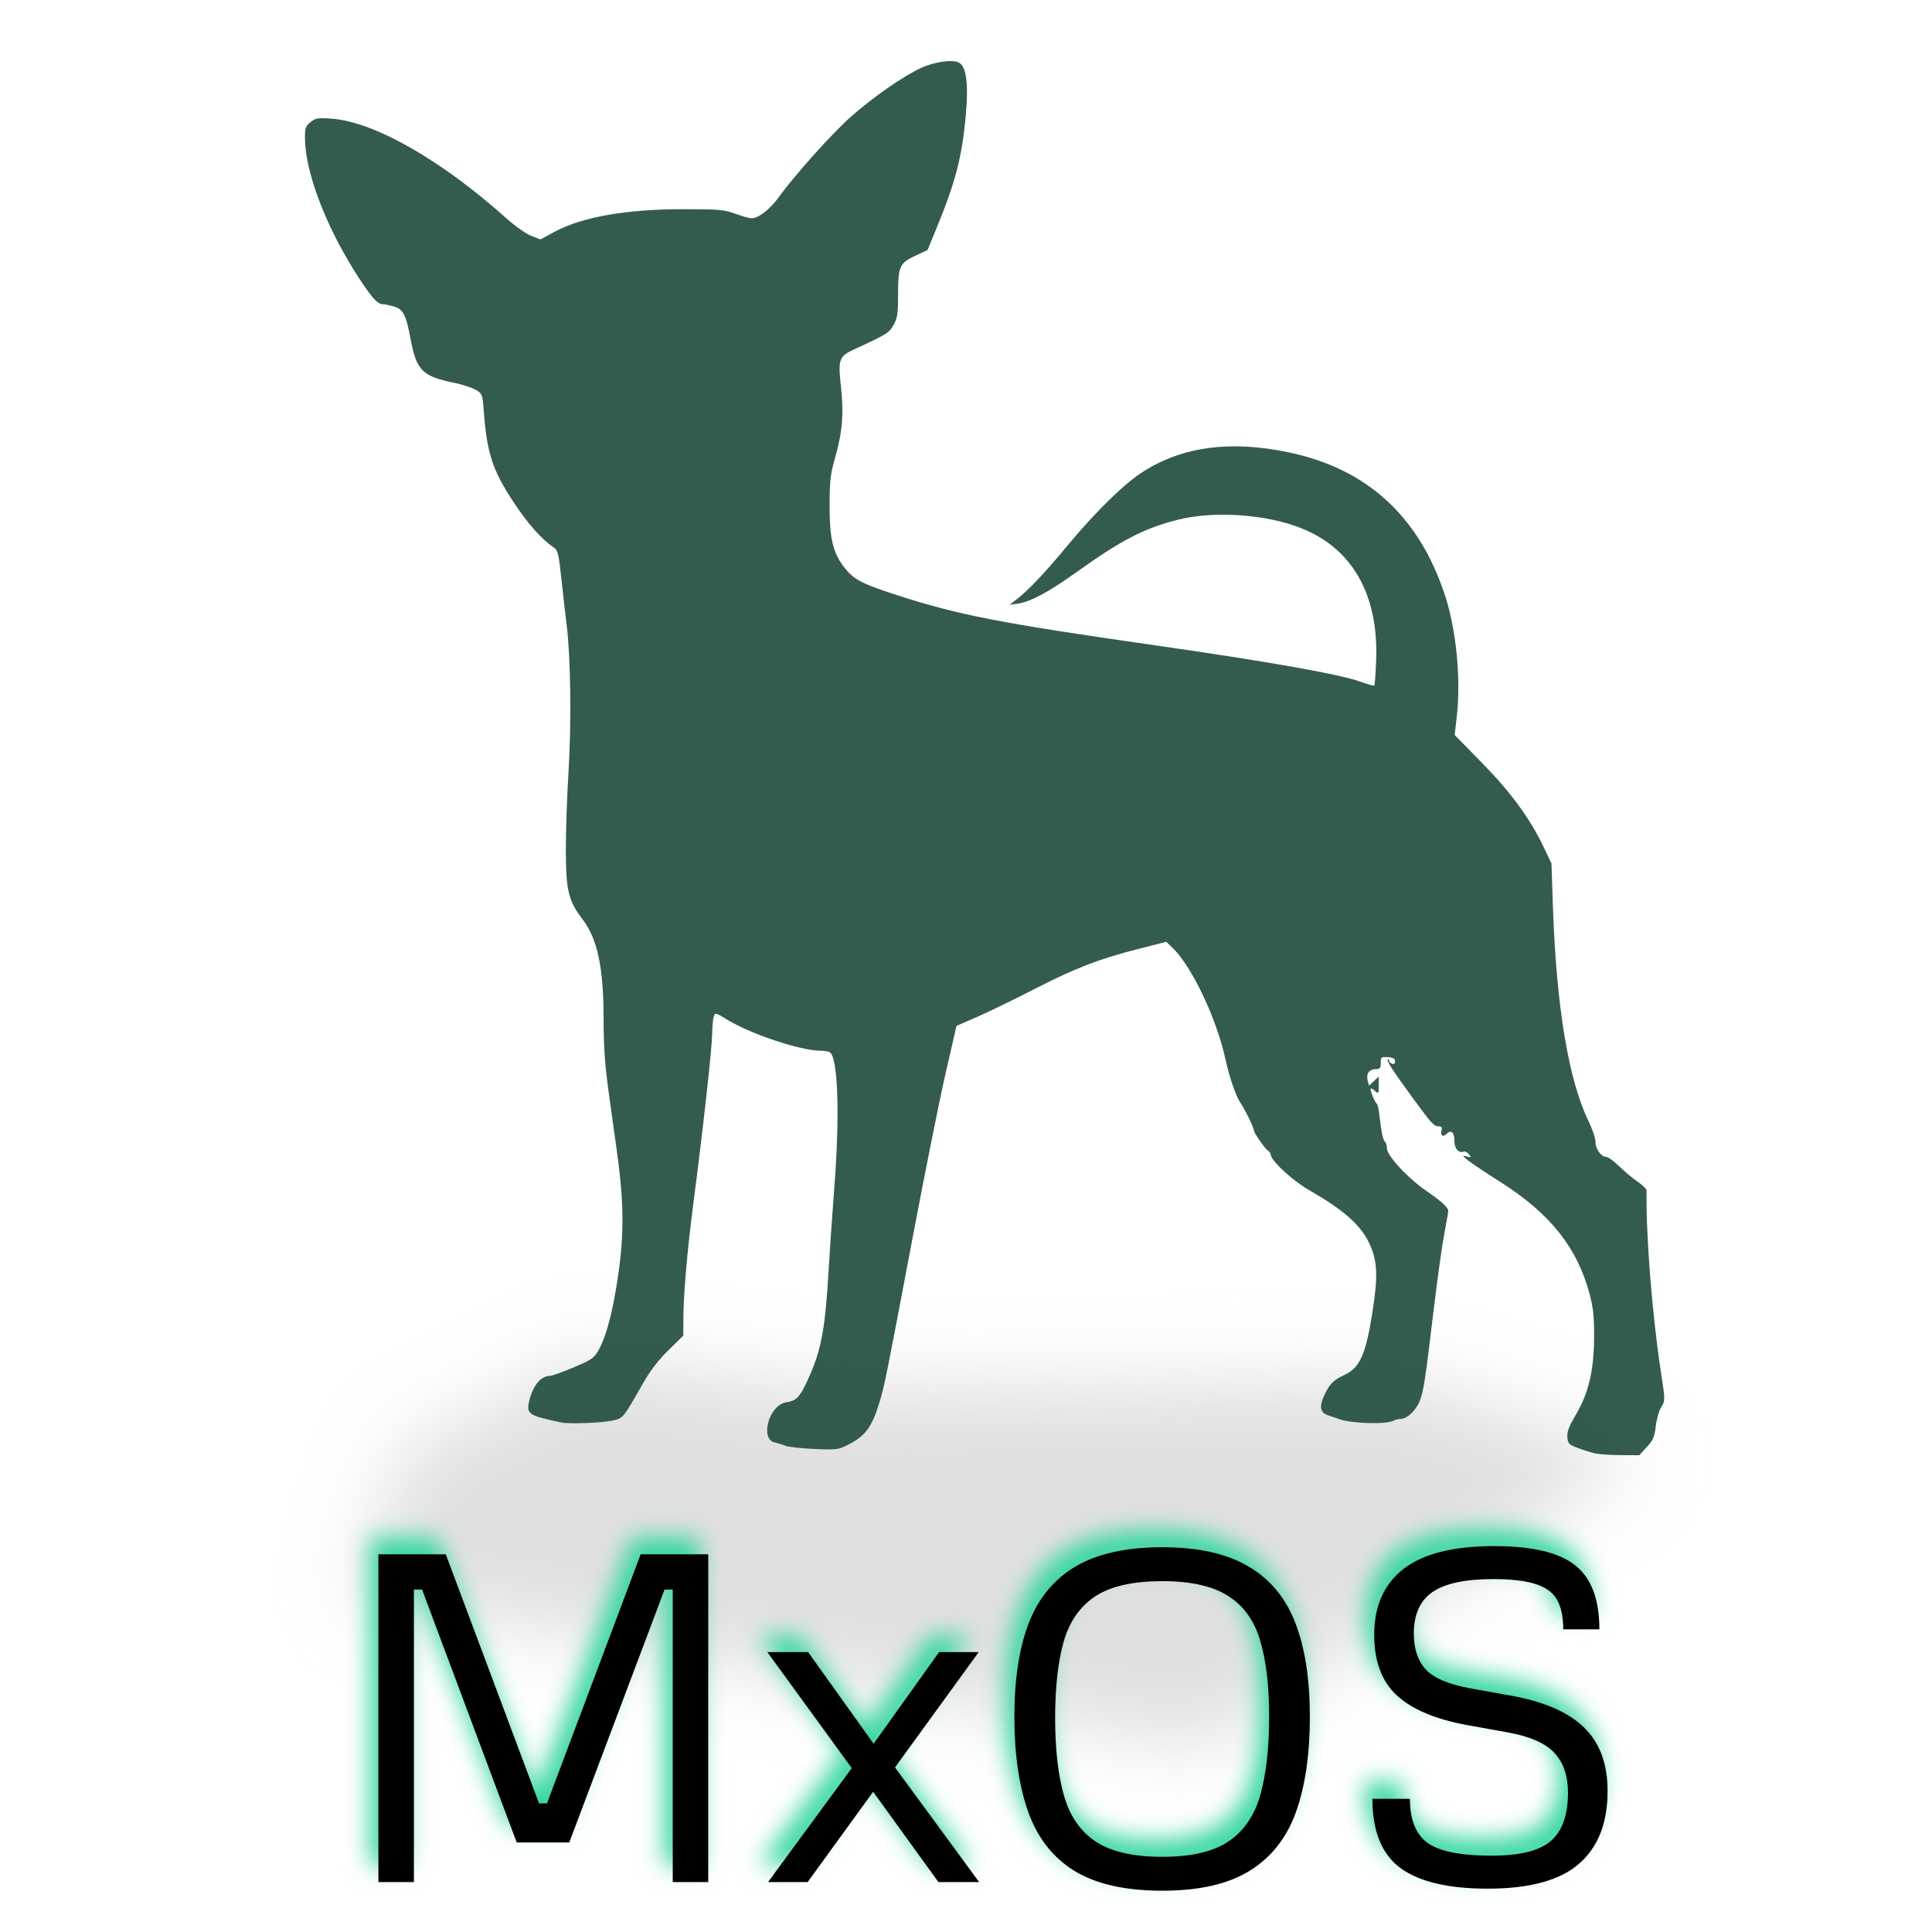
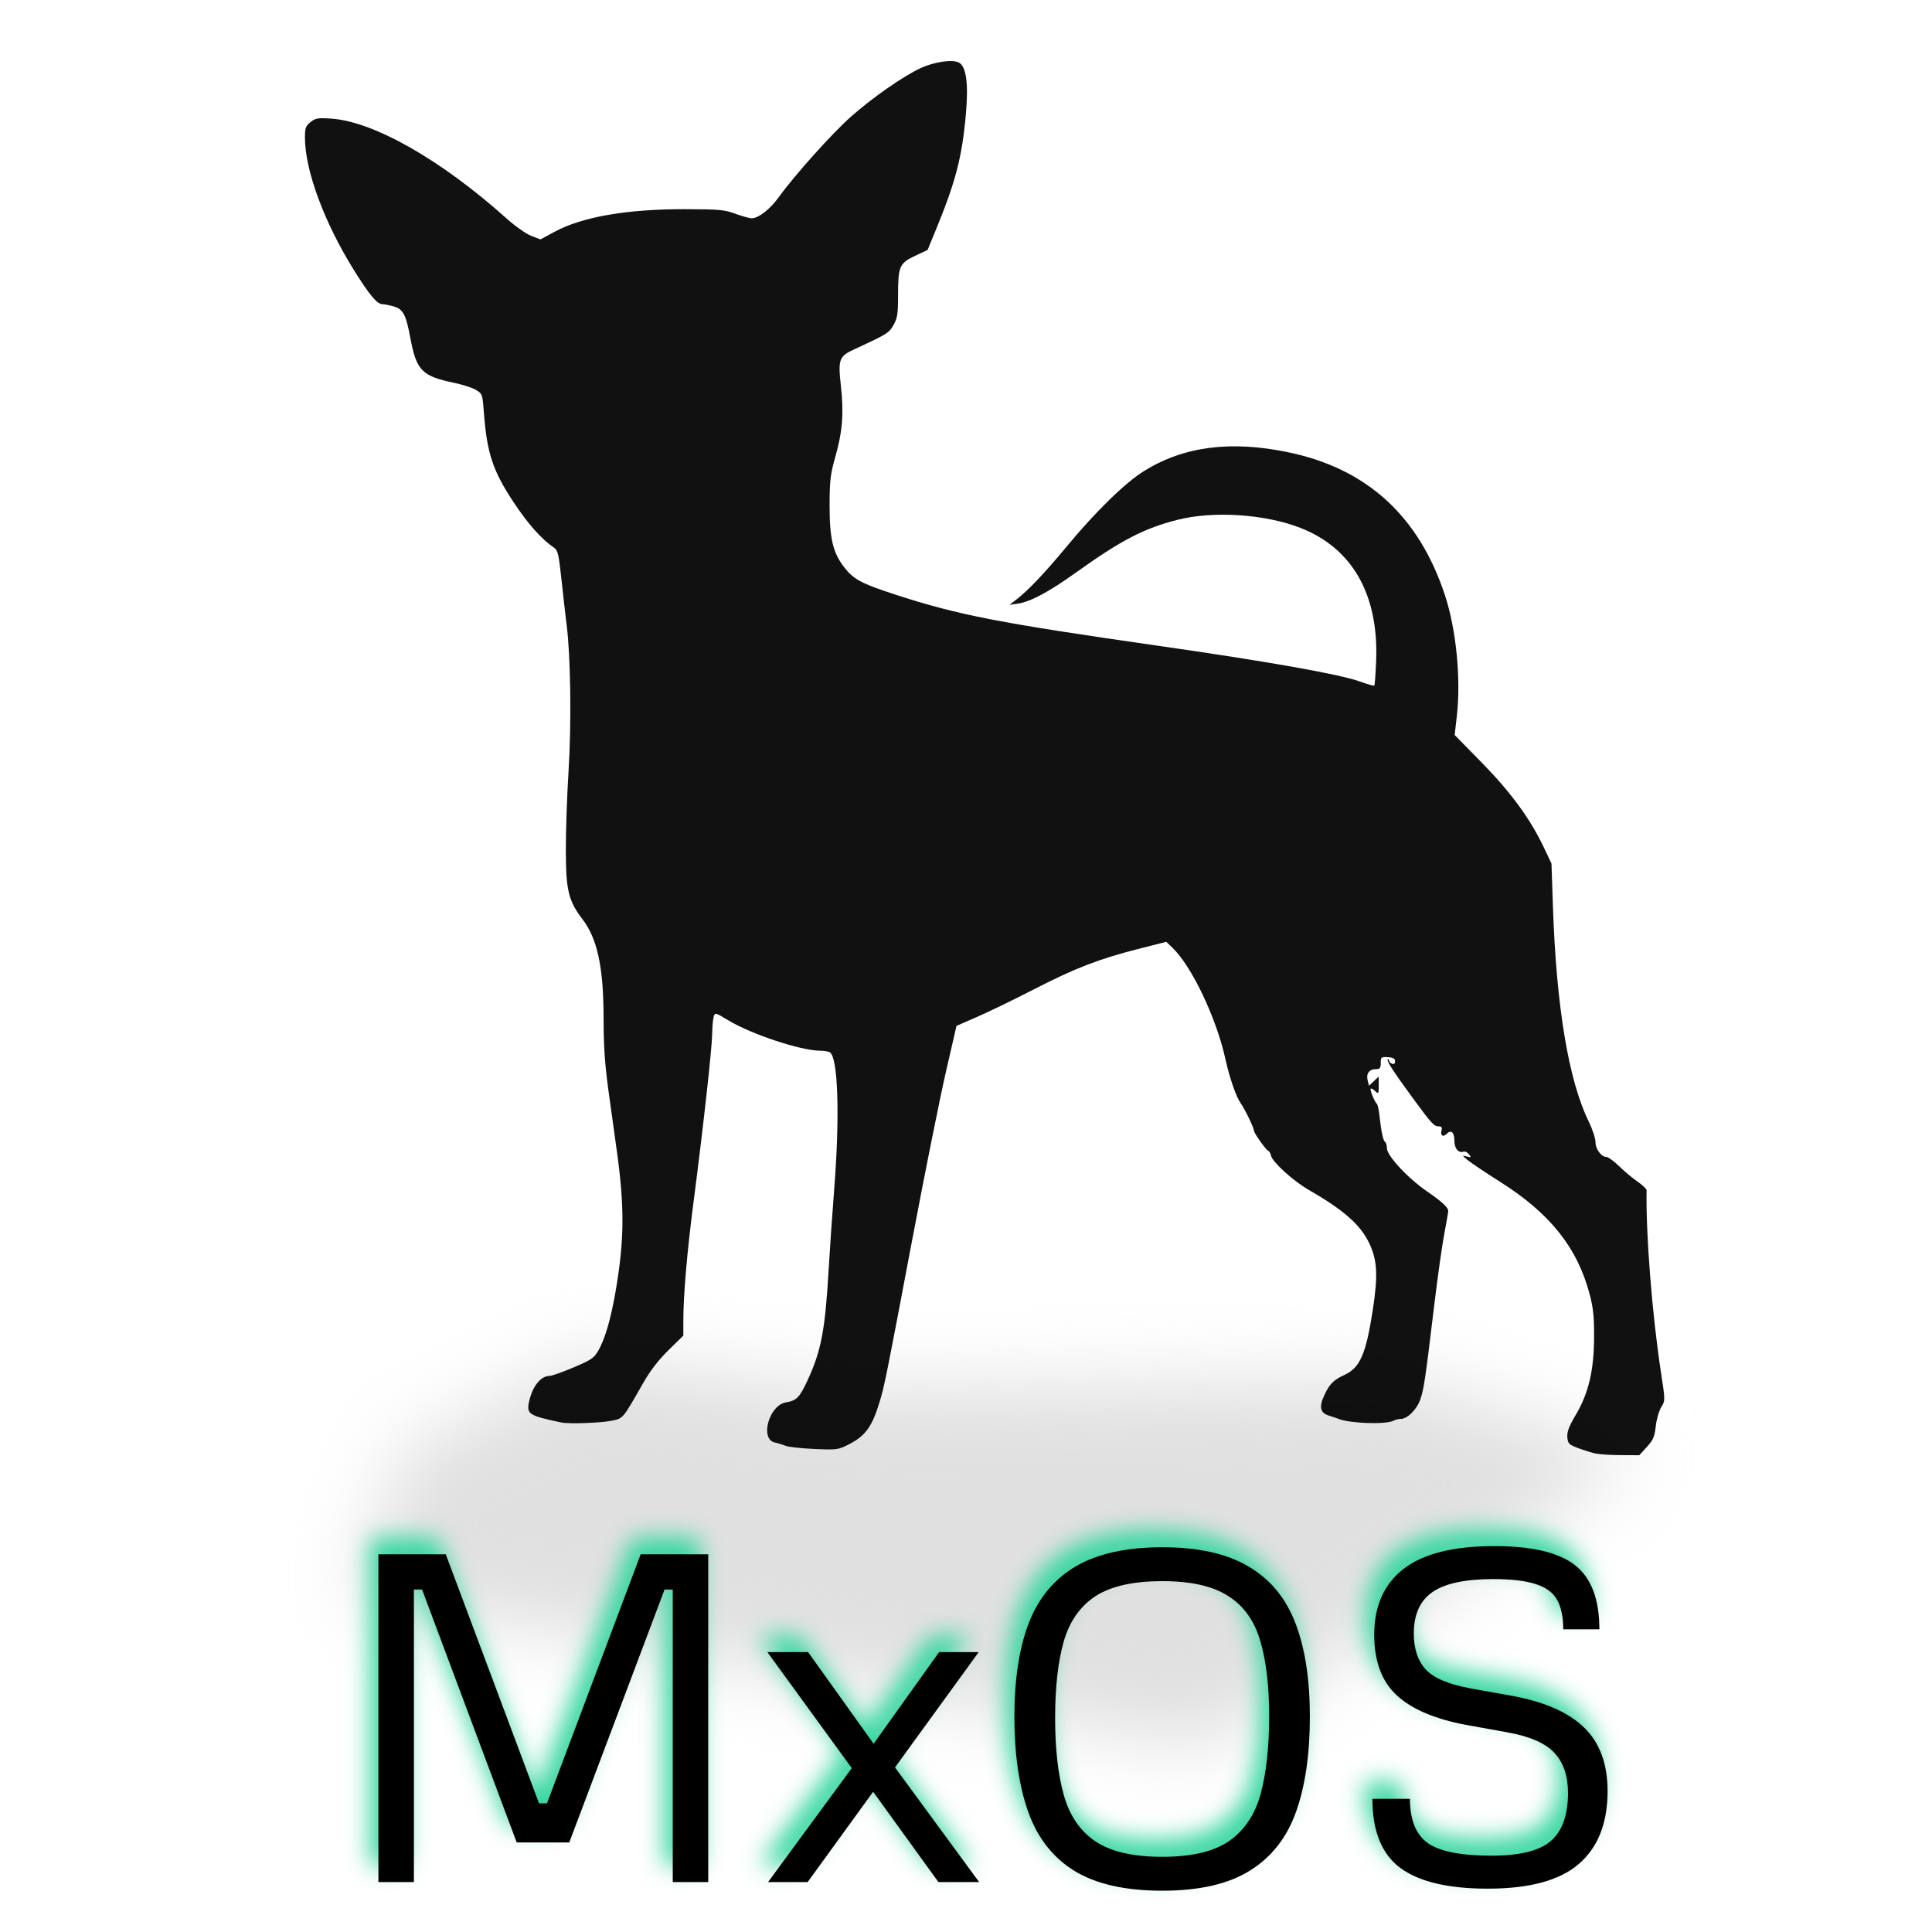
<svg xmlns="http://www.w3.org/2000/svg" id="propuesta-00" version="1.1" viewBox="0 0 132.292 132.292" height="500" width="500">
  <defs id="defs248">
    <filter style="color-interpolation-filters:sRGB" id="filter3238" x="-0.027" width="1.054" y="-0.054" height="1.108">
      <feGaussianBlur stdDeviation="0.72" id="feGaussianBlur3240" />
    </filter>
    <filter style="color-interpolation-filters:sRGB" id="filter3250" x="-0.018" width="1.035" y="-0.037" height="1.074">
      <feGaussianBlur stdDeviation="0.505" id="feGaussianBlur3252" />
    </filter>
    <filter style="color-interpolation-filters:sRGB" id="filter3190" x="-0.024" width="1.048" y="-0.024" height="1.048">
      <feGaussianBlur stdDeviation="1.64" id="feGaussianBlur3192" />
    </filter>
    <filter style="color-interpolation-filters:sRGB" id="filter3304" x="-0.062" width="1.124" y="-0.13" height="1.261">
      <feGaussianBlur stdDeviation="1.777" id="feGaussianBlur3306" />
    </filter>
    <filter style="color-interpolation-filters:sRGB" id="filter1616" x="-0.069" width="1.139" y="-0.133" height="1.266">
      <feGaussianBlur stdDeviation="1.879" id="feGaussianBlur1618" />
    </filter>
    <filter style="color-interpolation-filters:sRGB" id="filter2205" x="-0.028" width="1.056" y="-0.051" height="1.102">
      <feGaussianBlur stdDeviation="1.059" id="feGaussianBlur2207" />
    </filter>
    <filter style="color-interpolation-filters:sRGB" id="filter3304-8" x="-0.062" width="1.124" y="-0.13" height="1.261">
      <feGaussianBlur stdDeviation="1.777" id="feGaussianBlur3306-9" />
    </filter>
    <filter style="color-interpolation-filters:sRGB" id="filter3376" x="-0.119" width="1.238" y="-0.227" height="1.455">
      <feGaussianBlur stdDeviation="3.214" id="feGaussianBlur3378" />
    </filter>
    <filter style="color-interpolation-filters:sRGB" id="filter3250-7" x="-0.018" width="1.035" y="-0.037" height="1.074">
      <feGaussianBlur stdDeviation="0.505" id="feGaussianBlur3252-3" />
    </filter>
    <filter style="color-interpolation-filters:sRGB" id="filter3238-6" x="-0.027" width="1.054" y="-0.054" height="1.108">
      <feGaussianBlur stdDeviation="0.72" id="feGaussianBlur3240-1" />
    </filter>
    <filter height="1.164" y="-0.082" width="1.046" x="-0.023" id="filter1151" style="color-interpolation-filters:sRGB">
      <feGaussianBlur id="feGaussianBlur1153" stdDeviation="0.742" />
    </filter>
    <filter height="1.463" y="-0.232" width="1.141" x="-0.07" id="filter1251" style="color-interpolation-filters:sRGB">
      <feGaussianBlur id="feGaussianBlur1253" stdDeviation="2.581" />
    </filter>
  </defs>
  <path id="path1201" d="M 112.249,99.649 96.403,94.539 55.954,94.989 39.999,92.966 27.64,99.258 24.269,109.371 82.471,119.708 Z" style="fill:#cccccc;stroke:none;stroke-width:0.265px;stroke-linecap:butt;stroke-linejoin:miter;stroke-opacity:1;filter:url(#filter1251);fill-opacity:0.604" />
  <g transform="matrix(1.089072,0,0,1.089072,84.46372,-60.5719)" id="g1199">
    <path id="path1137" d="m 15.869,151.769 c -2.584,0 -4.49,0.482 -5.72,1.445 -1.22,0.953 -1.831,2.331 -1.831,4.133 0,1.668 0.477,2.941 1.43,3.818 0.963,0.877 2.436,1.496 4.419,1.859 l 2.546,0.458 c 1.421,0.257 2.407,0.696 2.96,1.316 0.553,0.61 0.829,1.44 0.829,2.489 0,1.382 -0.357,2.388 -1.072,3.017 -0.715,0.62 -1.959,0.929 -3.733,0.929 -1.916,0 -3.251,-0.262 -4.004,-0.786 -0.753,-0.534 -1.13,-1.464 -1.13,-2.789 H 8.203 c 0,2.031 0.587,3.48 1.759,4.348 1.182,0.868 3.012,1.301 5.491,1.301 2.631,0 4.543,-0.52 5.735,-1.559 1.201,-1.039 1.802,-2.565 1.802,-4.577 0,-1.716 -0.496,-3.051 -1.487,-4.004 -0.982,-0.953 -2.498,-1.616 -4.548,-1.988 l -2.546,-0.458 c -1.382,-0.248 -2.331,-0.643 -2.846,-1.187 -0.505,-0.553 -0.758,-1.311 -0.758,-2.274 0,-1.192 0.391,-2.059 1.172,-2.603 0.791,-0.543 2.064,-0.815 3.818,-0.815 1.144,0 2.036,0.104 2.674,0.314 0.639,0.2 1.087,0.53 1.345,0.987 0.257,0.458 0.386,1.077 0.386,1.859 h 2.274 c 0,-1.888 -0.51,-3.232 -1.53,-4.033 -1.02,-0.801 -2.713,-1.201 -5.077,-1.201 z m -20.879,0.072 c -2.26,0 -4.071,0.401 -5.434,1.201 -1.363,0.801 -2.35,1.993 -2.961,3.575 -0.601,1.573 -0.901,3.532 -0.901,5.878 0,2.364 0.291,4.362 0.873,5.992 0.582,1.63 1.549,2.865 2.903,3.704 1.363,0.829 3.203,1.245 5.52,1.245 2.326,0 4.161,-0.42 5.505,-1.259 1.354,-0.839 2.322,-2.069 2.903,-3.689 0.582,-1.63 0.873,-3.633 0.873,-6.007 0,-2.326 -0.3,-4.276 -0.901,-5.849 -0.601,-1.583 -1.583,-2.774 -2.946,-3.575 -1.354,-0.81 -3.165,-1.216 -5.434,-1.216 z m -49.282,0.443 v 20.608 h 2.231 v -18.391 h 0.515 l 5.949,15.902 h 3.304 l 5.992,-15.902 h 0.515 v 18.391 h 2.231 v -20.608 h -4.247 l -5.892,15.66 h -0.5 l -5.864,-15.66 z m 49.282,1.688 c 1.811,0 3.199,0.315 4.162,0.944 0.972,0.62 1.639,1.558 2.002,2.817 0.372,1.249 0.558,2.827 0.558,4.734 0,1.926 -0.176,3.546 -0.529,4.862 -0.353,1.306 -1.011,2.298 -1.974,2.975 -0.963,0.667 -2.369,1.001 -4.218,1.001 -1.831,0 -3.232,-0.324 -4.205,-0.973 -0.963,-0.648 -1.626,-1.621 -1.988,-2.917 -0.362,-1.297 -0.543,-2.908 -0.543,-4.833 0,-1.916 0.176,-3.509 0.529,-4.777 0.362,-1.278 1.025,-2.236 1.988,-2.874 0.972,-0.639 2.379,-0.958 4.219,-0.958 z m -24.827,4.462 5.306,7.294 -5.262,7.165 h 2.488 l 4.119,-5.678 4.104,5.678 h 2.56 l -5.291,-7.208 5.263,-7.251 h -2.489 l -4.119,5.763 -4.118,-5.763 z" style="font-style:normal;font-variant:normal;font-weight:normal;font-stretch:normal;font-size:26.644px;line-height:1.25;font-family:Metrophobic;-inkscape-font-specification:Metrophobic;letter-spacing:0px;word-spacing:0px;fill:#35d6a1;fill-opacity:1;stroke:none;stroke-width:4.393;filter:url(#filter1151)" />
    <path style="font-style:normal;font-variant:normal;font-weight:normal;font-stretch:normal;font-size:26.644px;line-height:1.25;font-family:Metrophobic;-inkscape-font-specification:Metrophobic;letter-spacing:0px;word-spacing:0px;fill:#000000;fill-opacity:1;stroke:none;stroke-width:4.393" d="m 16.398,152.827 c -2.584,0 -4.49,0.482 -5.72,1.445 -1.22,0.953 -1.831,2.331 -1.831,4.133 0,1.668 0.477,2.941 1.43,3.818 0.963,0.877 2.436,1.496 4.419,1.859 l 2.546,0.458 c 1.421,0.257 2.407,0.696 2.96,1.316 0.553,0.61 0.829,1.44 0.829,2.489 0,1.382 -0.357,2.388 -1.072,3.017 -0.715,0.62 -1.959,0.929 -3.733,0.929 -1.916,0 -3.251,-0.262 -4.004,-0.786 -0.753,-0.534 -1.13,-1.464 -1.13,-2.789 h -2.36 c 0,2.031 0.587,3.48 1.759,4.348 1.182,0.868 3.012,1.301 5.491,1.301 2.631,0 4.543,-0.52 5.735,-1.559 1.201,-1.039 1.802,-2.565 1.802,-4.577 0,-1.716 -0.496,-3.051 -1.487,-4.004 -0.982,-0.953 -2.498,-1.616 -4.548,-1.988 L 14.939,161.78 c -1.382,-0.248 -2.331,-0.643 -2.846,-1.187 -0.505,-0.553 -0.758,-1.311 -0.758,-2.274 0,-1.192 0.391,-2.059 1.172,-2.603 0.791,-0.543 2.064,-0.815 3.818,-0.815 1.144,0 2.036,0.104 2.674,0.314 0.639,0.2 1.087,0.53 1.345,0.987 0.257,0.458 0.386,1.077 0.386,1.859 h 2.274 c 0,-1.888 -0.51,-3.232 -1.53,-4.033 -1.02,-0.801 -2.713,-1.201 -5.077,-1.201 z m -20.879,0.072 c -2.26,0 -4.071,0.401 -5.434,1.201 -1.363,0.801 -2.35,1.993 -2.961,3.575 -0.601,1.573 -0.901,3.532 -0.901,5.878 0,2.364 0.291,4.362 0.873,5.992 0.582,1.63 1.549,2.865 2.903,3.704 1.363,0.829 3.203,1.245 5.52,1.245 2.326,0 4.161,-0.42 5.505,-1.259 1.354,-0.839 2.322,-2.069 2.903,-3.689 0.582,-1.63 0.873,-3.633 0.873,-6.007 0,-2.326 -0.3,-4.276 -0.901,-5.849 -0.601,-1.583 -1.583,-2.774 -2.946,-3.575 -1.354,-0.81 -3.165,-1.216 -5.434,-1.216 z m -49.282,0.443 v 20.608 h 2.231 v -18.391 h 0.515 l 5.949,15.902 h 3.304 l 5.992,-15.902 h 0.515 v 18.391 h 2.231 v -20.608 h -4.247 l -5.892,15.66 h -0.5 l -5.864,-15.66 z m 49.282,1.688 c 1.811,0 3.199,0.315 4.162,0.944 0.972,0.62 1.639,1.558 2.002,2.817 0.372,1.249 0.558,2.827 0.558,4.734 0,1.926 -0.176,3.546 -0.529,4.862 -0.353,1.306 -1.011,2.298 -1.974,2.975 -0.963,0.667 -2.369,1.001 -4.218,1.001 -1.831,0 -3.232,-0.324 -4.205,-0.973 -0.963,-0.648 -1.626,-1.621 -1.988,-2.917 -0.362,-1.297 -0.543,-2.908 -0.543,-4.833 0,-1.916 0.176,-3.509 0.529,-4.777 0.362,-1.278 1.025,-2.236 1.988,-2.874 0.972,-0.639 2.379,-0.958 4.219,-0.958 z m -24.827,4.462 5.306,7.294 -5.262,7.165 h 2.488 l 4.119,-5.678 4.104,5.678 h 2.56 l -5.291,-7.208 5.263,-7.251 h -2.489 l -4.119,5.763 -4.118,-5.763 z" id="path425" />
  </g>
-   <path id="path1193" d="m 109.252,99.529 c -0.27,-0.059 -0.805,-0.226 -1.19,-0.371 -0.637,-0.241 -0.704,-0.308 -0.74,-0.749 -0.03,-0.367 0.111,-0.74 0.582,-1.535 0.874,-1.477 1.24,-3.032 1.25,-5.318 0.007,-1.391 -0.057,-2 -0.305,-2.938 -0.843,-3.184 -2.708,-5.528 -6.109,-7.68 -1.001,-0.634 -2.008,-1.307 -2.237,-1.496 -0.401,-0.332 -0.404,-0.341 -0.07,-0.255 0.313,0.081 0.327,0.066 0.15,-0.15 -0.108,-0.132 -0.265,-0.214 -0.35,-0.183 -0.359,0.13 -0.644,-0.198 -0.644,-0.74 0,-0.582 -0.226,-0.781 -0.535,-0.472 -0.247,0.247 -0.438,0.117 -0.346,-0.235 0.055,-0.209 0.004,-0.28 -0.198,-0.28 -0.314,0 -0.485,-0.186 -1.736,-1.891 -1.361,-1.856 -1.844,-2.6 -1.751,-2.693 0.046,-0.046 0.083,-0.017 0.083,0.065 0,0.082 0.095,0.185 0.21,0.229 0.138,0.053 0.21,-0.005 0.21,-0.166 0,-0.183 -0.128,-0.256 -0.49,-0.28 -0.46,-0.031 -0.49,-0.007 -0.49,0.392 0,0.354 -0.056,0.425 -0.333,0.425 -0.451,0 -0.68,0.31 -0.566,0.765 l 0.093,0.372 0.333,-0.313 0.333,-0.313 v 0.606 c 0,0.597 -0.004,0.603 -0.28,0.353 -0.154,-0.139 -0.28,-0.184 -0.28,-0.098 0,0.194 0.312,0.914 0.437,1.009 0.051,0.039 0.128,0.385 0.17,0.77 0.127,1.141 0.256,1.748 0.388,1.83 0.069,0.042 0.125,0.236 0.125,0.431 0,0.517 1.439,2.063 2.767,2.972 0.97,0.664 1.435,1.092 1.434,1.319 -2.87e-4,0.093 -0.122,0.8 -0.27,1.57 -0.148,0.77 -0.463,3.008 -0.699,4.972 -0.605,5.025 -0.697,5.652 -0.941,6.366 -0.233,0.684 -0.883,1.337 -1.331,1.337 -0.153,0 -0.387,0.058 -0.521,0.13 -0.496,0.265 -2.95,0.185 -3.731,-0.122 -0.154,-0.06 -0.462,-0.166 -0.685,-0.234 -0.594,-0.182 -0.683,-0.591 -0.304,-1.401 0.361,-0.772 0.619,-1.03 1.382,-1.385 1.061,-0.493 1.463,-1.413 1.928,-4.41 0.377,-2.431 0.317,-3.478 -0.268,-4.666 -0.61,-1.239 -1.744,-2.227 -4.142,-3.61 -1.034,-0.596 -2.439,-1.872 -2.55,-2.314 -0.046,-0.184 -0.128,-0.334 -0.182,-0.334 -0.121,0 -0.992,-1.222 -0.992,-1.391 0,-0.196 -0.604,-1.442 -0.921,-1.9 -0.31,-0.449 -0.758,-1.752 -1.034,-3.011 -0.615,-2.802 -2.308,-6.357 -3.626,-7.615 L 79.861,64.489 77.912,64.986 c -2.681,0.684 -4.318,1.318 -7.127,2.764 -1.322,0.68 -3.053,1.52 -3.847,1.867 l -1.443,0.63 -0.735,3.196 c -0.404,1.758 -1.432,6.882 -2.285,11.389 -1.813,9.583 -1.901,10.02 -2.245,11.16 -0.516,1.709 -0.971,2.334 -2.129,2.922 -0.706,0.358 -0.808,0.371 -2.348,0.303 -0.886,-0.04 -1.768,-0.137 -1.961,-0.216 -0.193,-0.079 -0.522,-0.181 -0.733,-0.226 -1.051,-0.225 -0.402,-2.559 0.765,-2.749 0.717,-0.117 0.928,-0.333 1.474,-1.511 0.922,-1.989 1.201,-3.433 1.431,-7.397 0.084,-1.45 0.261,-4.023 0.394,-5.718 0.391,-5.01 0.263,-8.98 -0.301,-9.346 -0.087,-0.057 -0.379,-0.104 -0.649,-0.106 -1.349,-0.008 -4.727,-1.127 -6.317,-2.091 -0.873,-0.529 -0.898,-0.535 -0.987,-0.242 -0.05,0.166 -0.098,0.711 -0.105,1.211 -0.016,1.006 -0.615,6.408 -1.271,11.455 -0.444,3.414 -0.7,6.385 -0.702,8.138 l -0.001,1.037 -1.015,0.994 c -0.674,0.66 -1.251,1.406 -1.716,2.22 -1.43,2.502 -1.375,2.435 -2.122,2.604 -0.683,0.155 -2.959,0.242 -3.48,0.133 -2.238,-0.467 -2.414,-0.579 -2.233,-1.416 0.229,-1.062 0.8,-1.778 1.419,-1.777 0.14,1.4e-4 0.871,-0.26 1.624,-0.577 1.216,-0.513 1.407,-0.643 1.703,-1.156 0.461,-0.799 0.865,-2.192 1.194,-4.123 0.586,-3.437 0.605,-5.686 0.082,-9.479 -0.117,-0.847 -0.37,-2.675 -0.563,-4.061 -0.267,-1.925 -0.351,-3.127 -0.353,-5.083 -0.003,-3.496 -0.42,-5.451 -1.447,-6.796 -0.954,-1.25 -1.128,-1.96 -1.138,-4.647 -0.005,-1.309 0.08,-3.797 0.188,-5.527 0.202,-3.233 0.142,-7.797 -0.13,-9.949 -0.073,-0.578 -0.231,-1.964 -0.351,-3.081 -0.194,-1.806 -0.252,-2.054 -0.527,-2.24 -0.849,-0.576 -1.782,-1.629 -2.771,-3.127 -1.42,-2.151 -1.815,-3.353 -2.024,-6.162 -0.089,-1.195 -0.106,-1.244 -0.532,-1.503 -0.242,-0.147 -0.914,-0.366 -1.492,-0.487 -2.216,-0.461 -2.59,-0.843 -3.006,-3.066 -0.304,-1.624 -0.5,-1.99 -1.162,-2.174 -0.289,-0.08 -0.627,-0.146 -0.751,-0.147 -0.365,-0.001 -0.881,-0.617 -1.942,-2.317 -2.044,-3.275 -3.364,-6.843 -3.364,-9.097 0,-0.652 0.051,-0.791 0.385,-1.057 0.342,-0.272 0.503,-0.298 1.435,-0.233 2.899,0.201 7.52,2.832 11.949,6.804 0.613,0.55 1.374,1.088 1.727,1.223 l 0.631,0.241 0.966,-0.522 c 1.888,-1.02 4.955,-1.554 8.885,-1.547 2.39,0.003 2.746,0.036 3.496,0.313 0.459,0.17 0.965,0.309 1.123,0.309 0.454,0 1.253,-0.622 1.835,-1.429 1.097,-1.522 3.674,-4.395 4.96,-5.532 1.506,-1.331 3.602,-2.788 4.796,-3.334 0.926,-0.424 2.16,-0.598 2.593,-0.366 0.507,0.271 0.663,1.46 0.471,3.589 -0.261,2.893 -0.702,4.589 -2.042,7.843 l -0.577,1.4 -0.864,0.407 c -1.065,0.502 -1.156,0.717 -1.156,2.711 0,1.252 -0.045,1.546 -0.309,2.015 -0.31,0.552 -0.435,0.629 -2.674,1.661 -1.063,0.49 -1.134,0.684 -0.931,2.523 0.208,1.885 0.109,3.123 -0.393,4.892 -0.329,1.16 -0.379,1.593 -0.381,3.296 -0.003,2.23 0.223,3.203 0.975,4.189 0.656,0.86 1.181,1.142 3.562,1.915 4.288,1.392 7.049,1.929 17.938,3.489 7.544,1.081 12.463,1.952 13.842,2.453 0.508,0.184 0.95,0.308 0.983,0.275 0.033,-0.033 0.089,-0.802 0.124,-1.709 0.176,-4.518 -1.629,-7.692 -5.164,-9.079 -2.428,-0.953 -5.963,-1.188 -8.436,-0.561 -2.284,0.579 -3.849,1.39 -6.908,3.577 -1.925,1.377 -3.151,2.034 -4.035,2.163 l -0.56,0.082 0.49,-0.38 c 0.804,-0.623 1.949,-1.831 3.424,-3.614 1.979,-2.391 4.005,-4.369 5.302,-5.173 2.722,-1.689 5.942,-2.103 9.901,-1.274 5.361,1.123 8.91,4.366 10.695,9.772 0.776,2.351 1.109,5.746 0.814,8.31 l -0.146,1.272 1.846,1.881 c 1.986,2.023 3.326,3.851 4.251,5.799 l 0.532,1.12 0.102,3.011 c 0.231,6.783 1.073,11.842 2.436,14.627 0.262,0.535 0.476,1.181 0.476,1.435 0,0.487 0.401,1.024 0.765,1.024 0.113,0 0.5,0.287 0.861,0.637 0.361,0.351 0.93,0.826 1.266,1.057 0.335,0.231 0.608,0.495 0.607,0.588 -0.057,2.985 0.379,8.51 0.984,12.464 0.295,1.928 0.295,1.933 0.018,2.381 -0.152,0.247 -0.321,0.835 -0.374,1.307 -0.082,0.724 -0.177,0.946 -0.613,1.422 l -0.516,0.564 -1.254,-0.007 c -0.689,-0.003 -1.474,-0.054 -1.744,-0.113 z" style="fill:#265142;fill-opacity:0.933;stroke-width:0.14" />
+   <path id="path1193" d="m 109.252,99.529 c -0.27,-0.059 -0.805,-0.226 -1.19,-0.371 -0.637,-0.241 -0.704,-0.308 -0.74,-0.749 -0.03,-0.367 0.111,-0.74 0.582,-1.535 0.874,-1.477 1.24,-3.032 1.25,-5.318 0.007,-1.391 -0.057,-2 -0.305,-2.938 -0.843,-3.184 -2.708,-5.528 -6.109,-7.68 -1.001,-0.634 -2.008,-1.307 -2.237,-1.496 -0.401,-0.332 -0.404,-0.341 -0.07,-0.255 0.313,0.081 0.327,0.066 0.15,-0.15 -0.108,-0.132 -0.265,-0.214 -0.35,-0.183 -0.359,0.13 -0.644,-0.198 -0.644,-0.74 0,-0.582 -0.226,-0.781 -0.535,-0.472 -0.247,0.247 -0.438,0.117 -0.346,-0.235 0.055,-0.209 0.004,-0.28 -0.198,-0.28 -0.314,0 -0.485,-0.186 -1.736,-1.891 -1.361,-1.856 -1.844,-2.6 -1.751,-2.693 0.046,-0.046 0.083,-0.017 0.083,0.065 0,0.082 0.095,0.185 0.21,0.229 0.138,0.053 0.21,-0.005 0.21,-0.166 0,-0.183 -0.128,-0.256 -0.49,-0.28 -0.46,-0.031 -0.49,-0.007 -0.49,0.392 0,0.354 -0.056,0.425 -0.333,0.425 -0.451,0 -0.68,0.31 -0.566,0.765 l 0.093,0.372 0.333,-0.313 0.333,-0.313 v 0.606 c 0,0.597 -0.004,0.603 -0.28,0.353 -0.154,-0.139 -0.28,-0.184 -0.28,-0.098 0,0.194 0.312,0.914 0.437,1.009 0.051,0.039 0.128,0.385 0.17,0.77 0.127,1.141 0.256,1.748 0.388,1.83 0.069,0.042 0.125,0.236 0.125,0.431 0,0.517 1.439,2.063 2.767,2.972 0.97,0.664 1.435,1.092 1.434,1.319 -2.87e-4,0.093 -0.122,0.8 -0.27,1.57 -0.148,0.77 -0.463,3.008 -0.699,4.972 -0.605,5.025 -0.697,5.652 -0.941,6.366 -0.233,0.684 -0.883,1.337 -1.331,1.337 -0.153,0 -0.387,0.058 -0.521,0.13 -0.496,0.265 -2.95,0.185 -3.731,-0.122 -0.154,-0.06 -0.462,-0.166 -0.685,-0.234 -0.594,-0.182 -0.683,-0.591 -0.304,-1.401 0.361,-0.772 0.619,-1.03 1.382,-1.385 1.061,-0.493 1.463,-1.413 1.928,-4.41 0.377,-2.431 0.317,-3.478 -0.268,-4.666 -0.61,-1.239 -1.744,-2.227 -4.142,-3.61 -1.034,-0.596 -2.439,-1.872 -2.55,-2.314 -0.046,-0.184 -0.128,-0.334 -0.182,-0.334 -0.121,0 -0.992,-1.222 -0.992,-1.391 0,-0.196 -0.604,-1.442 -0.921,-1.9 -0.31,-0.449 -0.758,-1.752 -1.034,-3.011 -0.615,-2.802 -2.308,-6.357 -3.626,-7.615 L 79.861,64.489 77.912,64.986 c -2.681,0.684 -4.318,1.318 -7.127,2.764 -1.322,0.68 -3.053,1.52 -3.847,1.867 l -1.443,0.63 -0.735,3.196 c -0.404,1.758 -1.432,6.882 -2.285,11.389 -1.813,9.583 -1.901,10.02 -2.245,11.16 -0.516,1.709 -0.971,2.334 -2.129,2.922 -0.706,0.358 -0.808,0.371 -2.348,0.303 -0.886,-0.04 -1.768,-0.137 -1.961,-0.216 -0.193,-0.079 -0.522,-0.181 -0.733,-0.226 -1.051,-0.225 -0.402,-2.559 0.765,-2.749 0.717,-0.117 0.928,-0.333 1.474,-1.511 0.922,-1.989 1.201,-3.433 1.431,-7.397 0.084,-1.45 0.261,-4.023 0.394,-5.718 0.391,-5.01 0.263,-8.98 -0.301,-9.346 -0.087,-0.057 -0.379,-0.104 -0.649,-0.106 -1.349,-0.008 -4.727,-1.127 -6.317,-2.091 -0.873,-0.529 -0.898,-0.535 -0.987,-0.242 -0.05,0.166 -0.098,0.711 -0.105,1.211 -0.016,1.006 -0.615,6.408 -1.271,11.455 -0.444,3.414 -0.7,6.385 -0.702,8.138 l -0.001,1.037 -1.015,0.994 c -0.674,0.66 -1.251,1.406 -1.716,2.22 -1.43,2.502 -1.375,2.435 -2.122,2.604 -0.683,0.155 -2.959,0.242 -3.48,0.133 -2.238,-0.467 -2.414,-0.579 -2.233,-1.416 0.229,-1.062 0.8,-1.778 1.419,-1.777 0.14,1.4e-4 0.871,-0.26 1.624,-0.577 1.216,-0.513 1.407,-0.643 1.703,-1.156 0.461,-0.799 0.865,-2.192 1.194,-4.123 0.586,-3.437 0.605,-5.686 0.082,-9.479 -0.117,-0.847 -0.37,-2.675 -0.563,-4.061 -0.267,-1.925 -0.351,-3.127 -0.353,-5.083 -0.003,-3.496 -0.42,-5.451 -1.447,-6.796 -0.954,-1.25 -1.128,-1.96 -1.138,-4.647 -0.005,-1.309 0.08,-3.797 0.188,-5.527 0.202,-3.233 0.142,-7.797 -0.13,-9.949 -0.073,-0.578 -0.231,-1.964 -0.351,-3.081 -0.194,-1.806 -0.252,-2.054 -0.527,-2.24 -0.849,-0.576 -1.782,-1.629 -2.771,-3.127 -1.42,-2.151 -1.815,-3.353 -2.024,-6.162 -0.089,-1.195 -0.106,-1.244 -0.532,-1.503 -0.242,-0.147 -0.914,-0.366 -1.492,-0.487 -2.216,-0.461 -2.59,-0.843 -3.006,-3.066 -0.304,-1.624 -0.5,-1.99 -1.162,-2.174 -0.289,-0.08 -0.627,-0.146 -0.751,-0.147 -0.365,-0.001 -0.881,-0.617 -1.942,-2.317 -2.044,-3.275 -3.364,-6.843 -3.364,-9.097 0,-0.652 0.051,-0.791 0.385,-1.057 0.342,-0.272 0.503,-0.298 1.435,-0.233 2.899,0.201 7.52,2.832 11.949,6.804 0.613,0.55 1.374,1.088 1.727,1.223 l 0.631,0.241 0.966,-0.522 c 1.888,-1.02 4.955,-1.554 8.885,-1.547 2.39,0.003 2.746,0.036 3.496,0.313 0.459,0.17 0.965,0.309 1.123,0.309 0.454,0 1.253,-0.622 1.835,-1.429 1.097,-1.522 3.674,-4.395 4.96,-5.532 1.506,-1.331 3.602,-2.788 4.796,-3.334 0.926,-0.424 2.16,-0.598 2.593,-0.366 0.507,0.271 0.663,1.46 0.471,3.589 -0.261,2.893 -0.702,4.589 -2.042,7.843 l -0.577,1.4 -0.864,0.407 c -1.065,0.502 -1.156,0.717 -1.156,2.711 0,1.252 -0.045,1.546 -0.309,2.015 -0.31,0.552 -0.435,0.629 -2.674,1.661 -1.063,0.49 -1.134,0.684 -0.931,2.523 0.208,1.885 0.109,3.123 -0.393,4.892 -0.329,1.16 -0.379,1.593 -0.381,3.296 -0.003,2.23 0.223,3.203 0.975,4.189 0.656,0.86 1.181,1.142 3.562,1.915 4.288,1.392 7.049,1.929 17.938,3.489 7.544,1.081 12.463,1.952 13.842,2.453 0.508,0.184 0.95,0.308 0.983,0.275 0.033,-0.033 0.089,-0.802 0.124,-1.709 0.176,-4.518 -1.629,-7.692 -5.164,-9.079 -2.428,-0.953 -5.963,-1.188 -8.436,-0.561 -2.284,0.579 -3.849,1.39 -6.908,3.577 -1.925,1.377 -3.151,2.034 -4.035,2.163 l -0.56,0.082 0.49,-0.38 c 0.804,-0.623 1.949,-1.831 3.424,-3.614 1.979,-2.391 4.005,-4.369 5.302,-5.173 2.722,-1.689 5.942,-2.103 9.901,-1.274 5.361,1.123 8.91,4.366 10.695,9.772 0.776,2.351 1.109,5.746 0.814,8.31 l -0.146,1.272 1.846,1.881 c 1.986,2.023 3.326,3.851 4.251,5.799 l 0.532,1.12 0.102,3.011 c 0.231,6.783 1.073,11.842 2.436,14.627 0.262,0.535 0.476,1.181 0.476,1.435 0,0.487 0.401,1.024 0.765,1.024 0.113,0 0.5,0.287 0.861,0.637 0.361,0.351 0.93,0.826 1.266,1.057 0.335,0.231 0.608,0.495 0.607,0.588 -0.057,2.985 0.379,8.51 0.984,12.464 0.295,1.928 0.295,1.933 0.018,2.381 -0.152,0.247 -0.321,0.835 -0.374,1.307 -0.082,0.724 -0.177,0.946 -0.613,1.422 l -0.516,0.564 -1.254,-0.007 c -0.689,-0.003 -1.474,-0.054 -1.744,-0.113 z" style="fill:#000000;fill-opacity:0.933;stroke-width:0.14" />
</svg>
